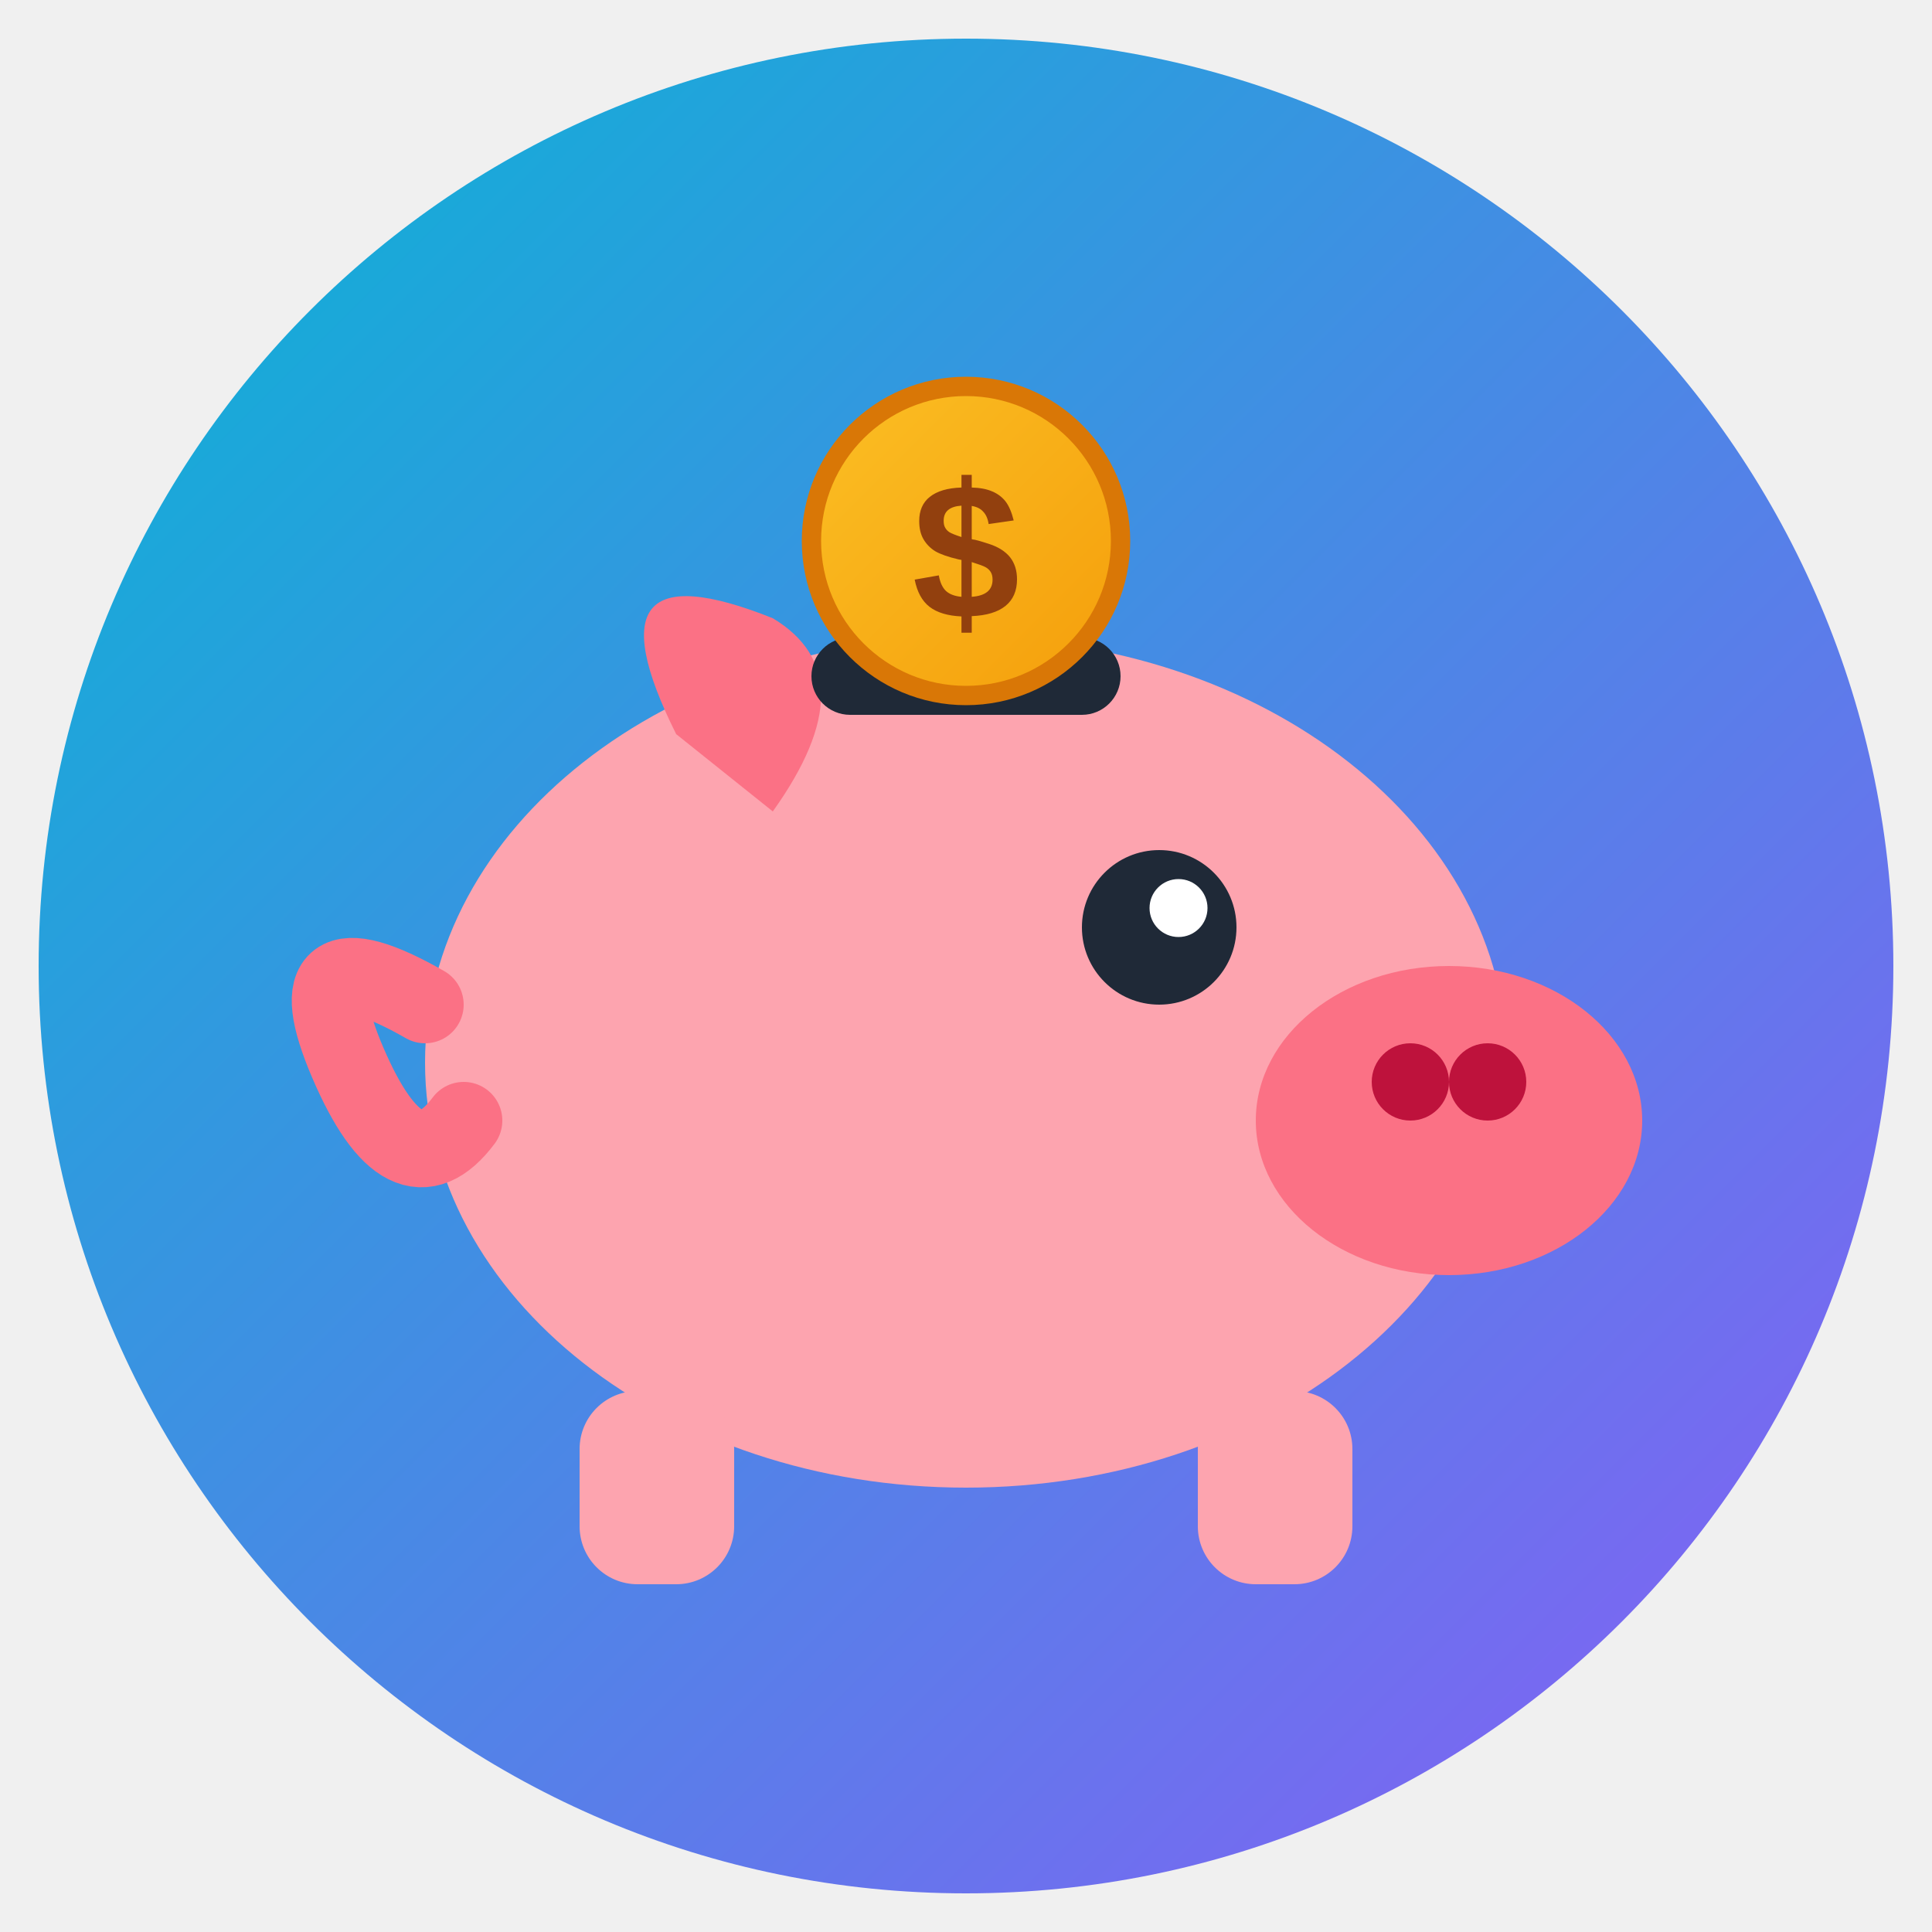
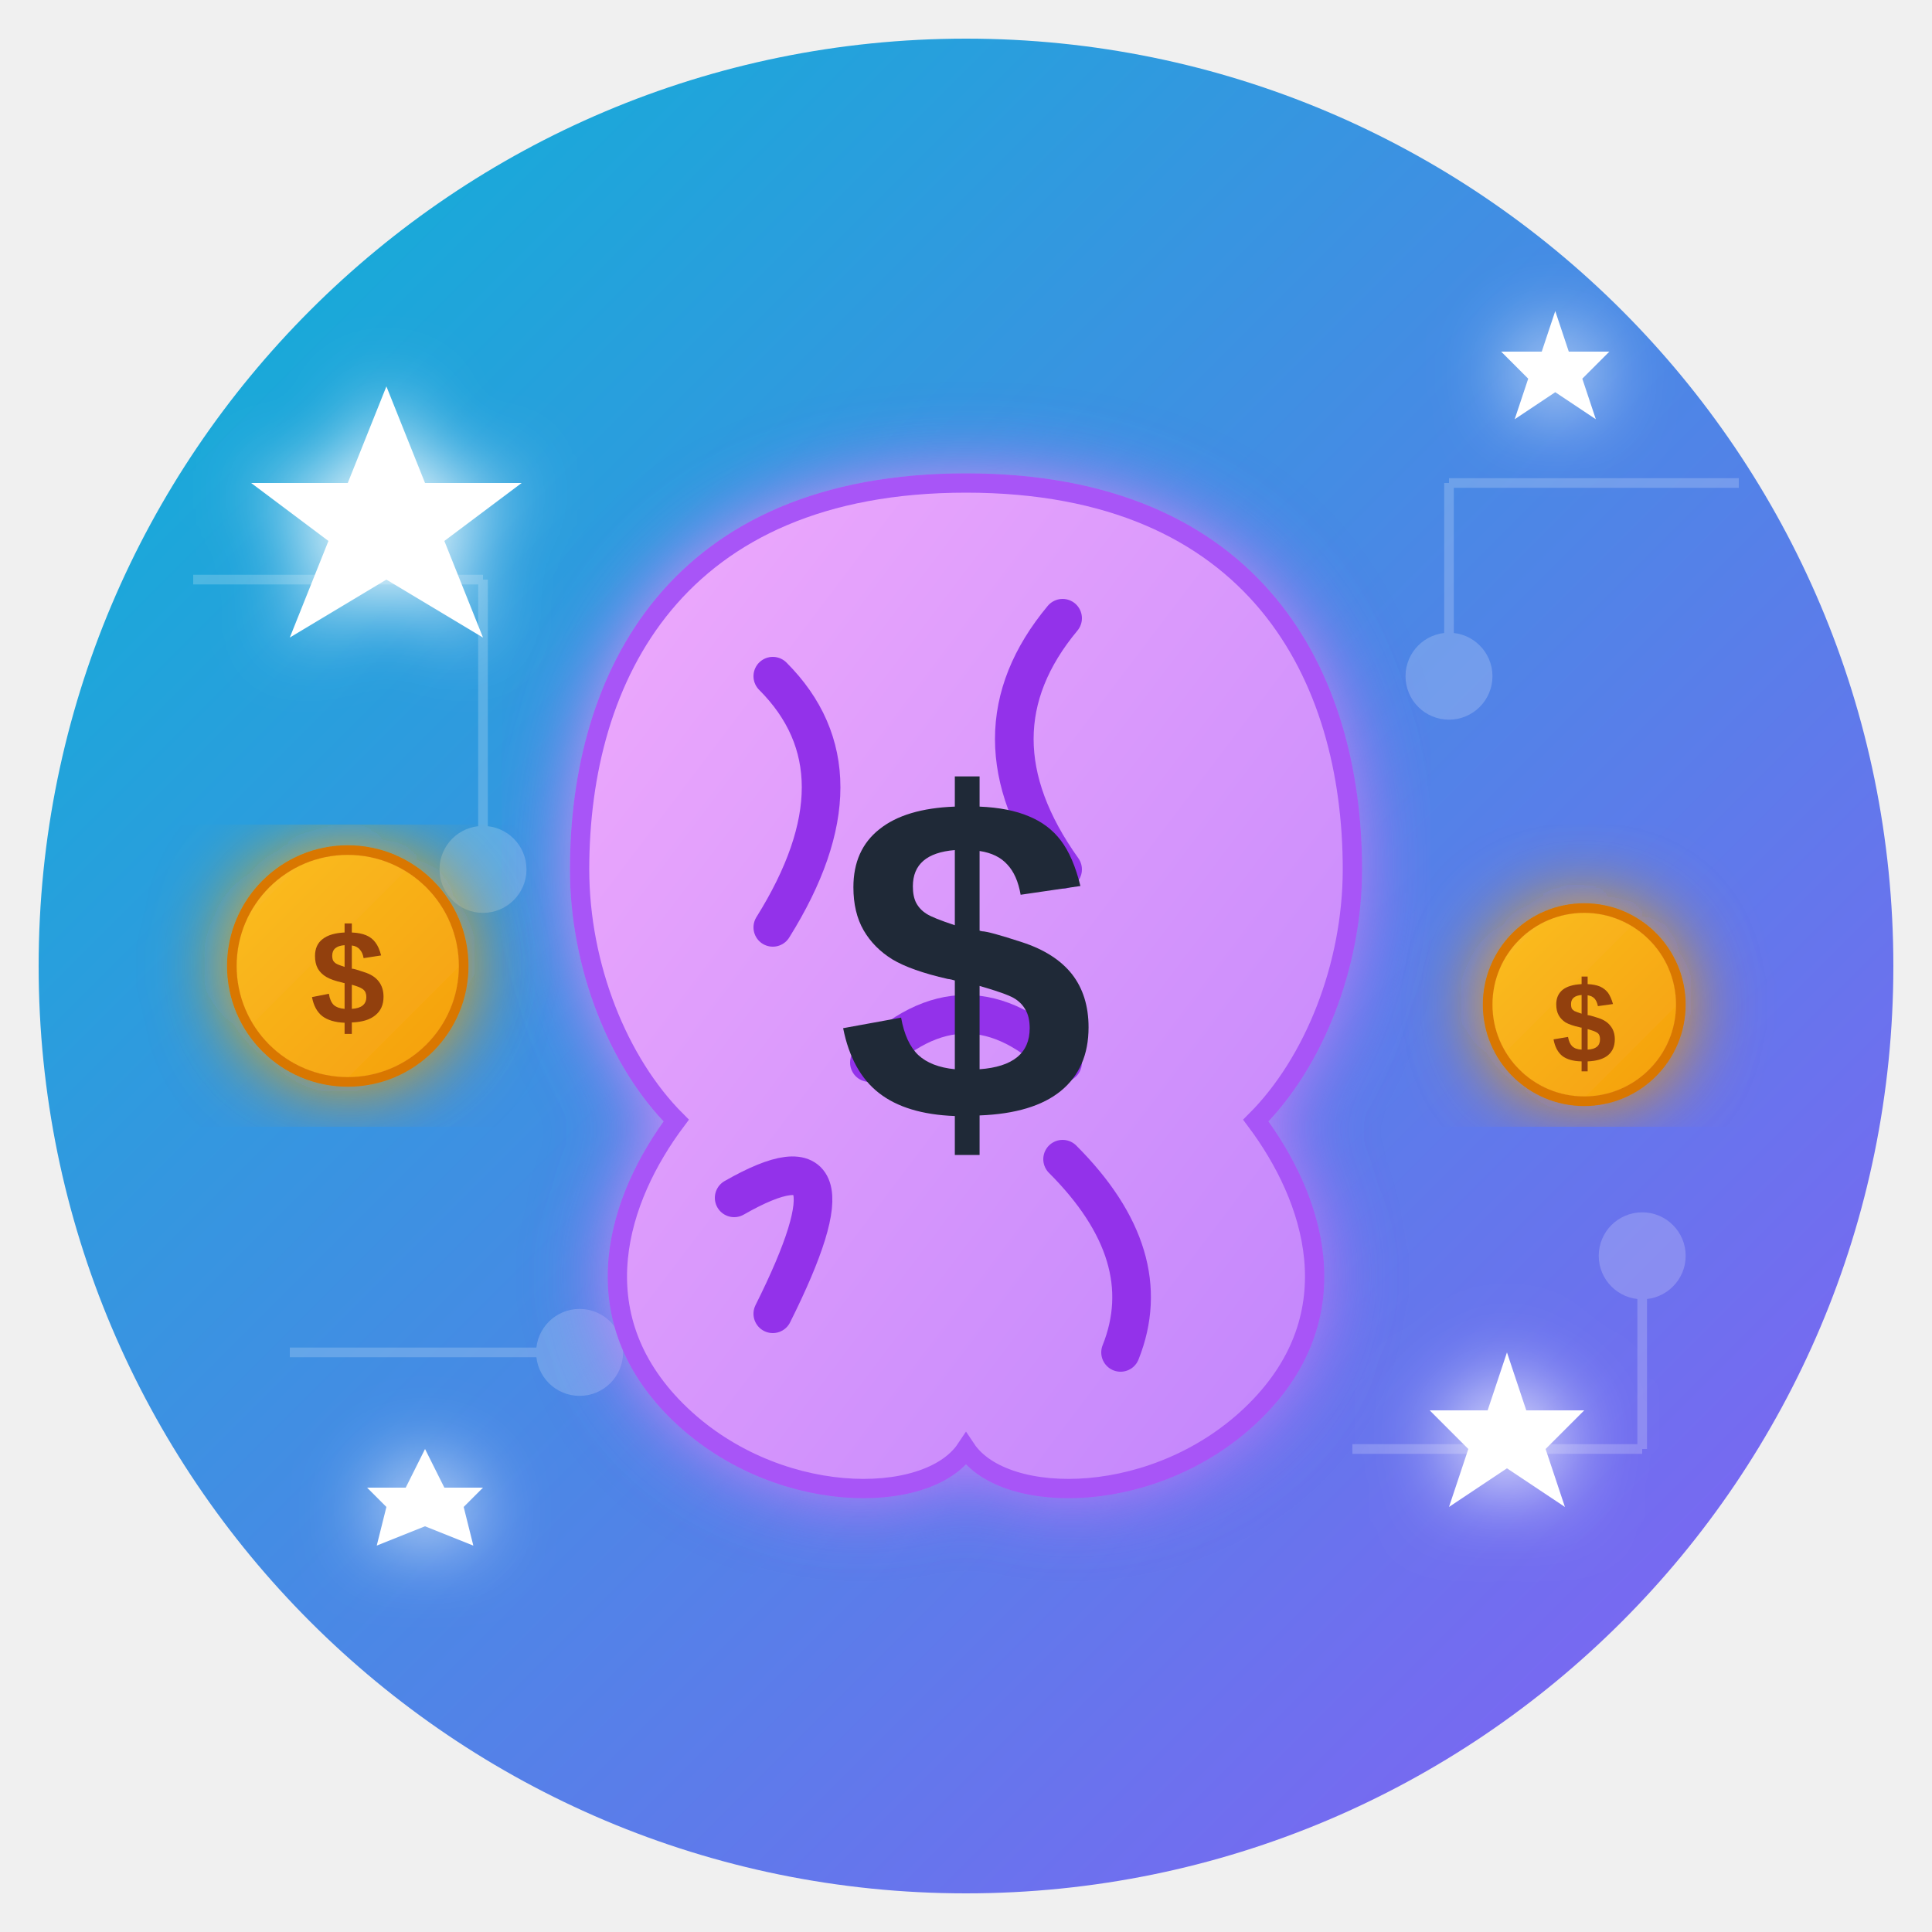
<svg xmlns="http://www.w3.org/2000/svg" viewBox="0 0 100 100">
  <defs>
    <linearGradient id="bgGrad" x1="0%" y1="0%" x2="100%" y2="100%">
      <stop offset="0%" style="stop-color:#06b6d4;stop-opacity:1" />
      <stop offset="100%" style="stop-color:#8b5cf6;stop-opacity:1" />
    </linearGradient>
+     <linearGradient id="brainGrad" x1="0%" y1="0%" x2="100%" y2="100%">
+       <stop offset="0%" style="stop-color:#f0abfc;stop-opacity:1" />
+       <stop offset="100%" style="stop-color:#c084fc;stop-opacity:1" />
+     </linearGradient>
    <linearGradient id="coinGrad" x1="0%" y1="0%" x2="100%" y2="100%">
      <stop offset="0%" style="stop-color:#fbbf24;stop-opacity:1" />
      <stop offset="100%" style="stop-color:#f59e0b;stop-opacity:1" />
    </linearGradient>
+     <filter id="glow">
+       <feGaussianBlur stdDeviation="2" result="coloredBlur" />
+       <feMerge>
+         <feMergeNode in="coloredBlur" />
+         <feMergeNode in="SourceGraphic" />
+       </feMerge>
+     </filter>
  </defs>
  <circle cx="50" cy="50" r="48" fill="url(#bgGrad)" />
-   <ellipse cx="50" cy="55" rx="28" ry="22" fill="#fda4af" />
-   <ellipse cx="75" cy="58" rx="10" ry="8" fill="#fb7185" />
-   <circle cx="73" cy="56" r="2" fill="#be123c" />
-   <circle cx="77" cy="56" r="2" fill="#be123c" />
-   <circle cx="60" cy="48" r="4" fill="#1f2937" />
-   <circle cx="61" cy="47" r="1.5" fill="white" />
-   <path d="M35 38 Q30 28 40 32 Q45 35 40 42 Z" fill="#fb7185" />
-   <rect x="42" y="33" width="16" height="4" rx="2" fill="#1f2937" />
-   <circle cx="50" cy="28" r="8" fill="url(#coinGrad)" stroke="#d97706" stroke-width="1" />
-   <text x="50" y="32" font-family="Arial" font-size="10" font-weight="bold" fill="#92400e" text-anchor="middle">$</text>
-   <rect x="30" y="72" width="8" height="10" rx="3" fill="#fda4af" />
-   <rect x="62" y="72" width="8" height="10" rx="3" fill="#fda4af" />
-   <path d="M22 52 Q15 48 18 55 Q21 62 24 58" stroke="#fb7185" stroke-width="4" fill="none" stroke-linecap="round" />
+   <g stroke="#ffffff" stroke-width="0.5" opacity="0.2">
+     <line x1="10" y1="30" x2="25" y2="30" />
+     <line x1="25" y1="30" x2="25" y2="45" />
+     <circle cx="25" cy="45" r="2" fill="#ffffff" />
+     <line x1="75" y1="25" x2="90" y2="25" />
+     <line x1="75" y1="25" x2="75" y2="35" />
+     <circle cx="75" cy="35" r="2" fill="#ffffff" />
+     <line x1="15" y1="70" x2="30" y2="70" />
+     <circle cx="30" cy="70" r="2" fill="#ffffff" />
+     <line x1="70" y1="75" x2="85" y2="75" />
+     <line x1="85" y1="75" x2="85" y2="65" />
+     <circle cx="85" cy="65" r="2" fill="#ffffff" />
+   </g>
+   <g filter="url(#glow)">
+     <path d="M50 25              C35 25 30 35 30 45              C30 50 32 55 35 58              C32 62 30 68 35 73              C40 78 48 78 50 75              C52 78 60 78 65 73              C70 68 68 62 65 58              C68 55 70 50 70 45              C70 35 65 25 50 25Z" fill="url(#brainGrad)" stroke="#a855f7" stroke-width="1" />
+     <path d="M40 35 Q45 40 40 48" stroke="#9333ea" stroke-width="2" fill="none" stroke-linecap="round" />
+     <path d="M55 32 Q50 38 55 45" stroke="#9333ea" stroke-width="2" fill="none" stroke-linecap="round" />
+     <path d="M45 55 Q50 50 55 55" stroke="#9333ea" stroke-width="2" fill="none" stroke-linecap="round" />
+     <path d="M38 62 Q45 58 40 68" stroke="#9333ea" stroke-width="2" fill="none" stroke-linecap="round" />
+     <path d="M55 60 Q60 65 58 70" stroke="#9333ea" stroke-width="2" fill="none" stroke-linecap="round" />
+   </g>
+   <text x="50" y="58" font-family="Arial" font-size="24" font-weight="bold" fill="#1f2937" text-anchor="middle">$</text>
+   <g fill="#ffffff" filter="url(#glow)">
+     <polygon points="20,20 22,25 27,25 23,28 25,33 20,30 15,33 17,28 13,25 18,25" />
+     <polygon points="80,18 81,21 84,21 82,23 83,26 80,24 77,26 78,23 76,21 79,21" transform="scale(0.7) translate(35,5)" />
+     <polygon points="78,70 79,73 82,73 80,75 81,78 78,76 75,78 76,75 74,73 77,73" />
+     <polygon points="22,75 23,77 25,77 24,78 24.5,80 22,79 19.5,80 20,78 19,77 21,77" />
+   </g>
+   <g filter="url(#glow)">
+     <circle cx="18" cy="50" r="6" fill="url(#coinGrad)" stroke="#d97706" stroke-width="0.5" />
+     <text x="18" y="53" font-family="Arial" font-size="7" font-weight="bold" fill="#92400e" text-anchor="middle">$</text>
+     <circle cx="82" cy="52" r="5" fill="url(#coinGrad)" stroke="#d97706" stroke-width="0.5" />
+     <text x="82" y="55" font-family="Arial" font-size="6" font-weight="bold" fill="#92400e" text-anchor="middle">$</text>
+   </g>
</svg>
